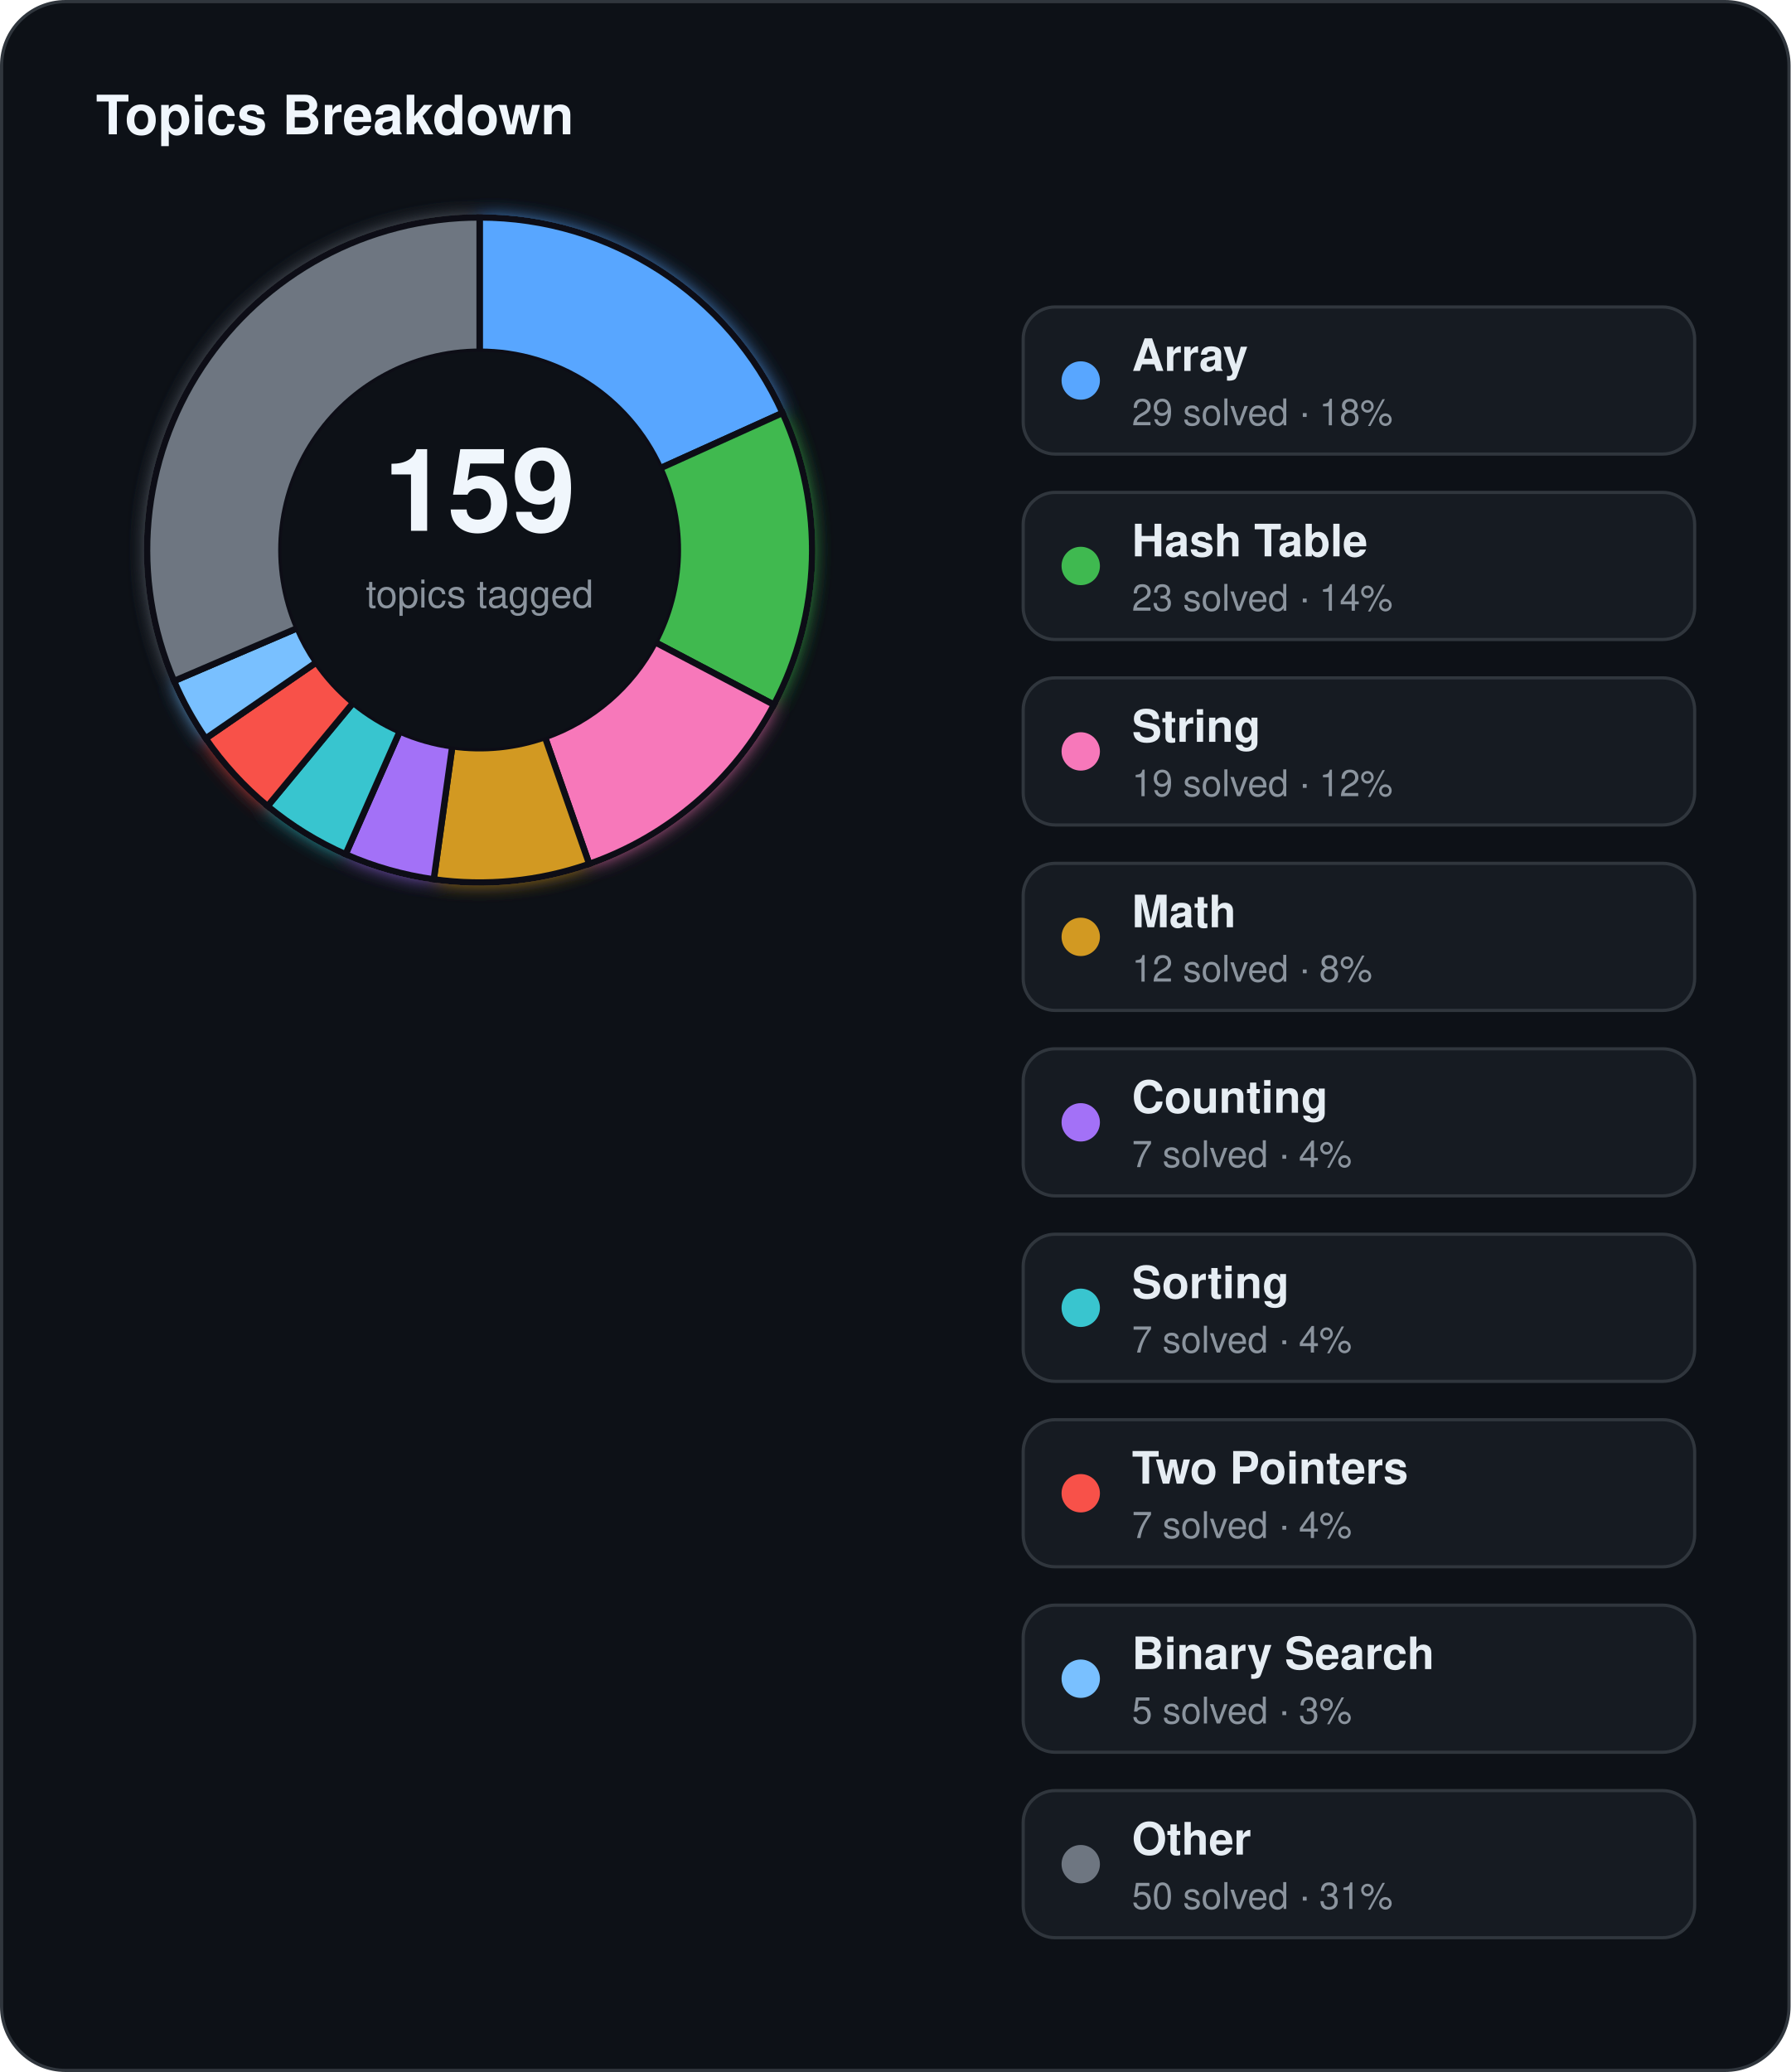
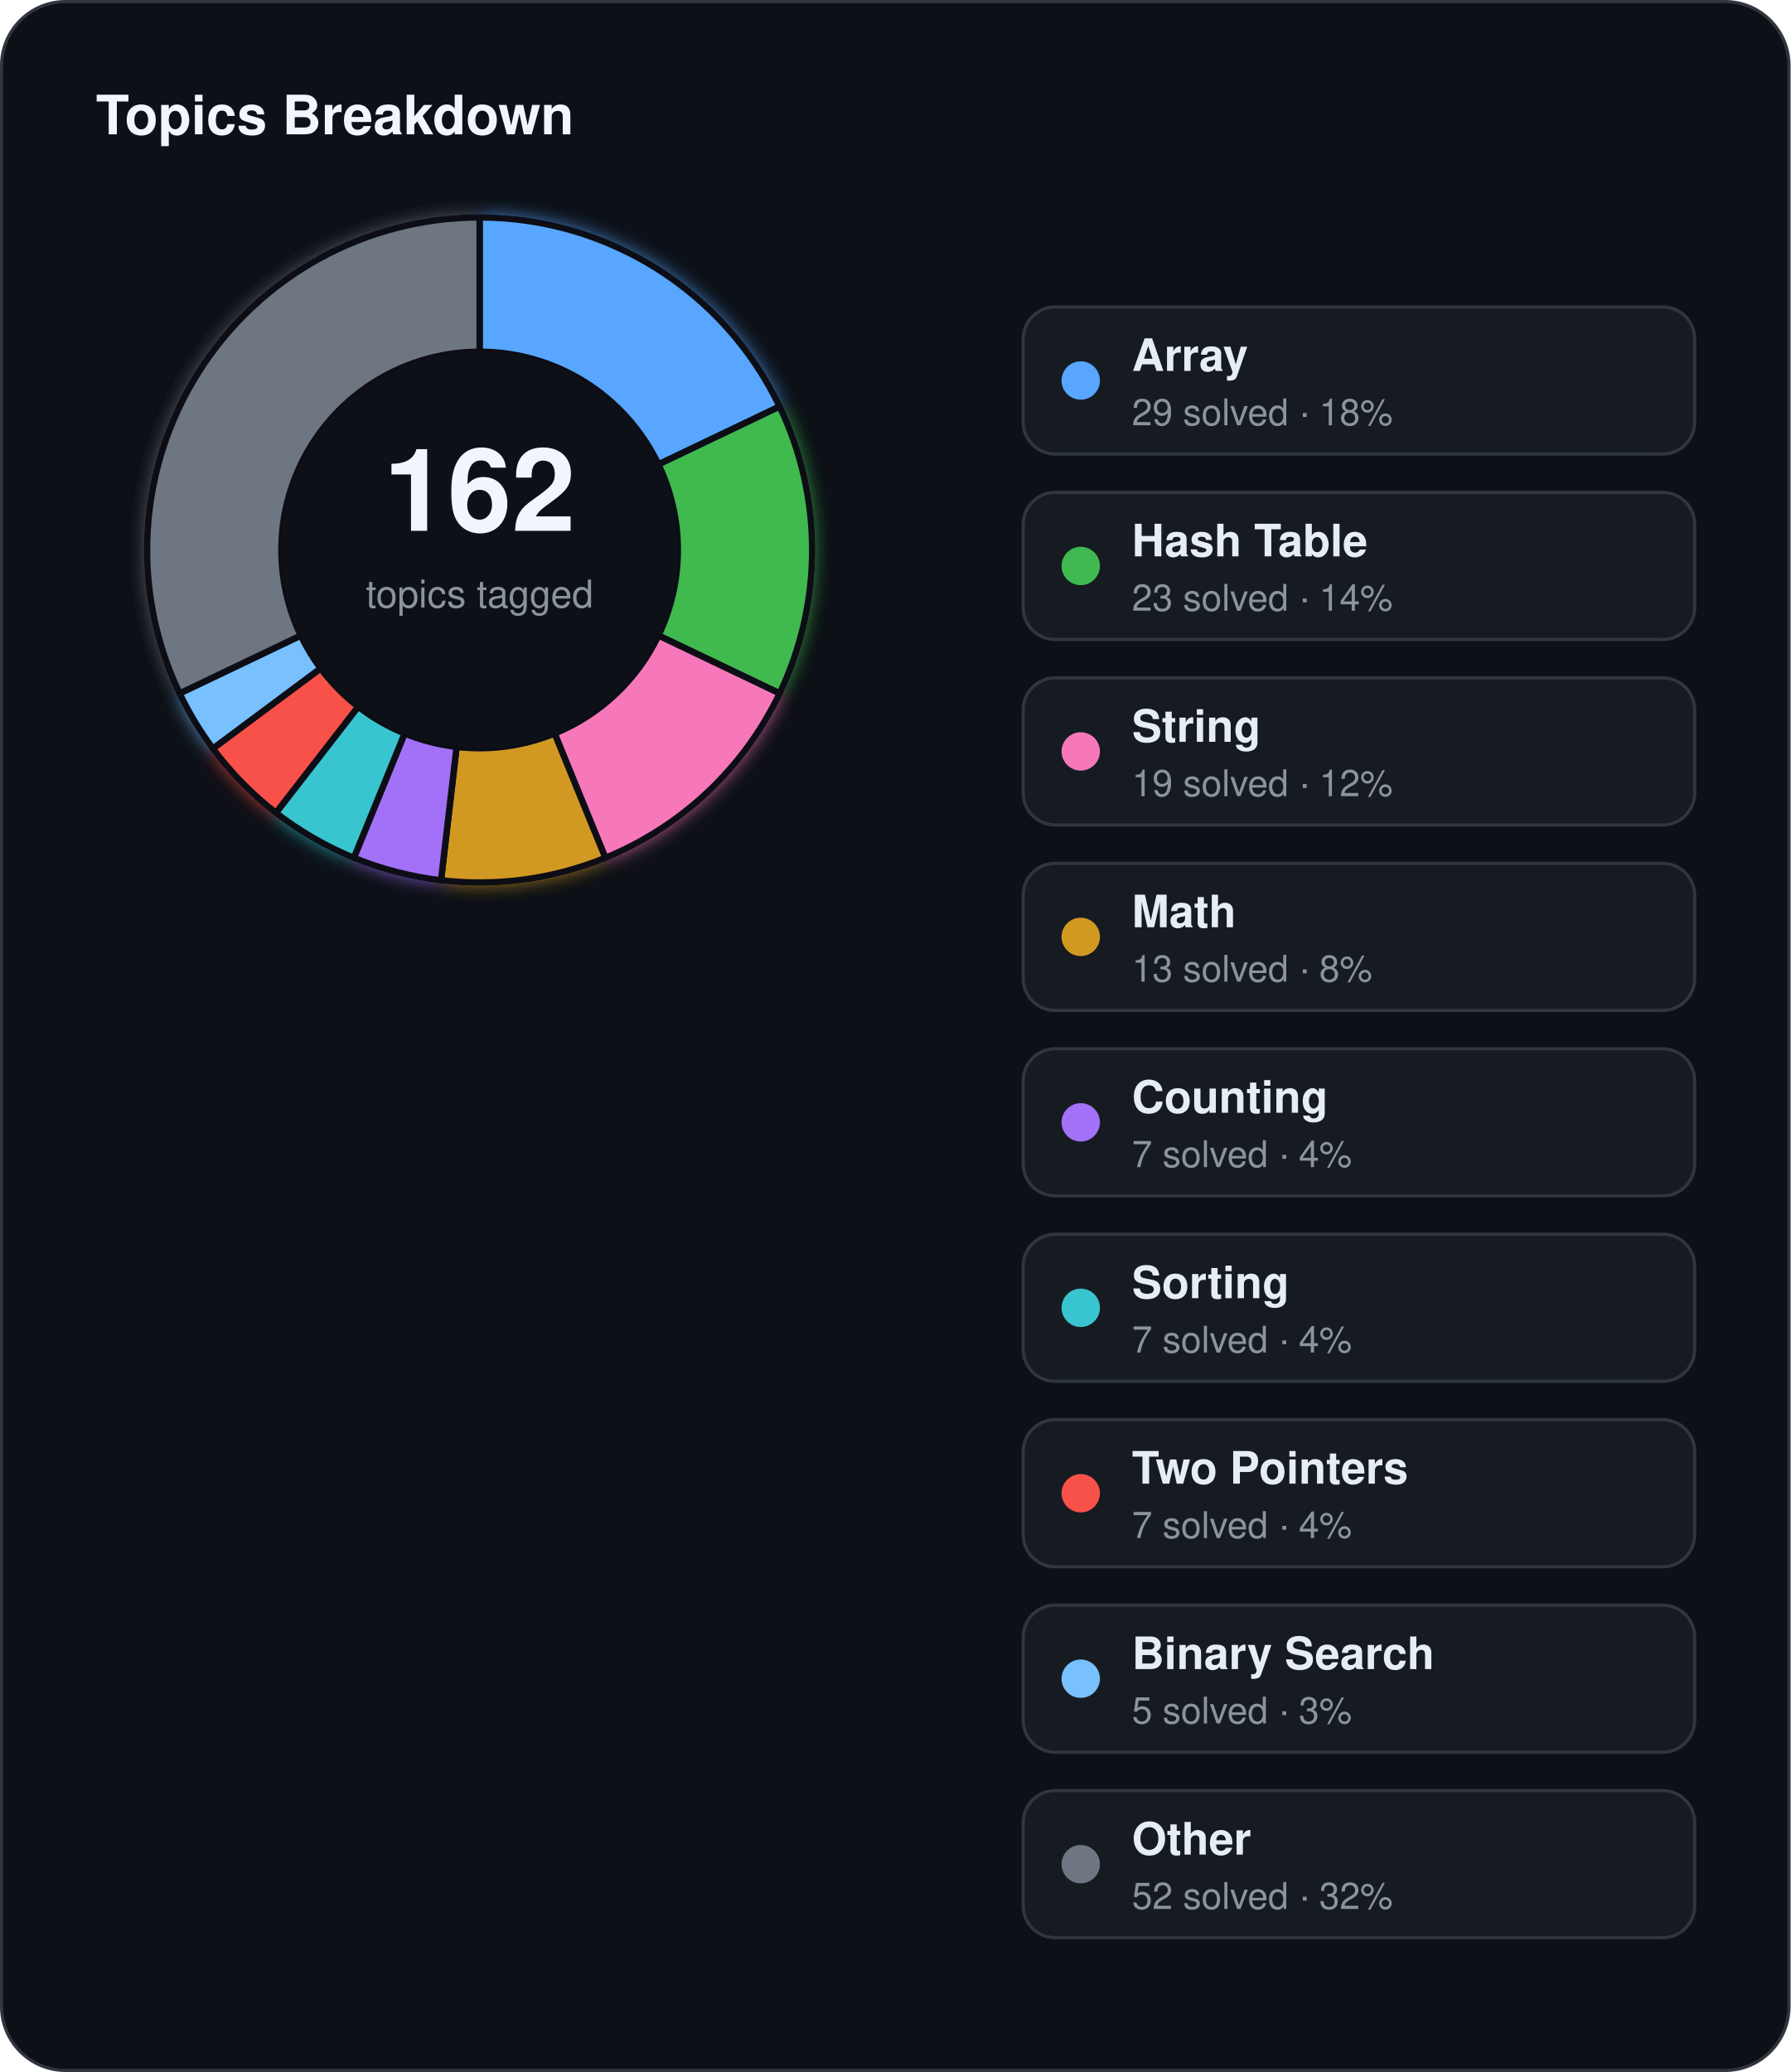
<svg xmlns="http://www.w3.org/2000/svg" width="560" height="648" viewBox="0 0 560 648">
  <defs>
    <filter id="topics-glow" x="-60%" y="-60%" width="220%" height="220%">
      <feGaussianBlur stdDeviation="3" result="blur" />
      <feMerge>
        <feMergeNode in="blur" />
        <feMergeNode in="SourceGraphic" />
      </feMerge>
    </filter>
  </defs>
  <rect x="0.5" y="0.5" width="559" height="647" rx="20" fill="#0d1117" stroke="#30363d" stroke-width="1" />
  <text x="30" y="42" fill="#f0f6fc" font-family="Segoe UI, Helvetica, Arial, sans-serif" font-size="17" font-weight="700">Topics Breakdown</text>
  <g filter="url(#topics-glow)">
-     <path d="M 150.00,68.00 A 104,104 0 0 1 244.76,129.14 L 206.49,146.45 A 62,62 0 0 0 150.00,110.00 Z" fill="#58a6ff" stroke="#0d1117" stroke-width="2" />
-     <path d="M 244.76,129.14 A 104,104 0 0 1 242.05,220.40 L 204.88,200.85 A 62,62 0 0 0 206.49,146.45 Z" fill="#3fb950" stroke="#0d1117" stroke-width="2" />
-     <path d="M 242.05,220.40 A 104,104 0 0 1 184.28,270.19 L 170.44,230.54 A 62,62 0 0 0 204.88,200.85 Z" fill="#f778ba" stroke="#0d1117" stroke-width="2" />
-     <path d="M 184.28,270.19 A 104,104 0 0 1 135.66,275.01 L 141.45,233.41 A 62,62 0 0 0 170.44,230.54 Z" fill="#d29922" stroke="#0d1117" stroke-width="2" />
-     <path d="M 135.66,275.01 A 104,104 0 0 1 108.08,267.18 L 125.01,228.74 A 62,62 0 0 0 141.45,233.41 Z" fill="#a371f7" stroke="#0d1117" stroke-width="2" />
-     <path d="M 108.08,267.18 A 104,104 0 0 1 83.68,252.11 L 110.46,219.76 A 62,62 0 0 0 125.01,228.74 Z" fill="#39c5cf" stroke="#0d1117" stroke-width="2" />
-     <path d="M 83.68,252.11 A 104,104 0 0 1 64.32,230.95 L 98.92,207.14 A 62,62 0 0 0 110.46,219.76 Z" fill="#f85149" stroke="#0d1117" stroke-width="2" />
-     <path d="M 64.32,230.95 A 104,104 0 0 1 54.42,212.98 L 93.02,196.43 A 62,62 0 0 0 98.92,207.14 Z" fill="#79c0ff" stroke="#0d1117" stroke-width="2" />
-     <path d="M 54.42,212.98 A 104,104 0 0 1 150.00,68.00 L 150.00,110.00 A 62,62 0 0 0 93.02,196.43 Z" fill="#6e7681" stroke="#0d1117" stroke-width="2" />
+     <path d="M 150.00,68.00 A 104,104 0 0 1 243.83,127.14 L 205.93,145.25 A 62,62 0 0 0 150.00,110.00 Z" fill="#58a6ff" stroke="#0d1117" stroke-width="2" />
+     <path d="M 243.83,127.14 A 104,104 0 0 1 243.83,216.86 L 205.93,198.75 A 62,62 0 0 0 205.93,145.25 Z" fill="#3fb950" stroke="#0d1117" stroke-width="2" />
+     <path d="M 243.83,216.86 A 104,104 0 0 1 189.33,268.28 L 173.45,229.39 A 62,62 0 0 0 205.93,198.75 Z" fill="#f778ba" stroke="#0d1117" stroke-width="2" />
+     <path d="M 189.33,268.28 A 104,104 0 0 1 137.93,275.30 L 142.80,233.58 A 62,62 0 0 0 173.45,229.39 Z" fill="#d29922" stroke="#0d1117" stroke-width="2" />
+     <path d="M 137.93,275.30 A 104,104 0 0 1 110.67,268.28 L 126.55,229.39 A 62,62 0 0 0 142.80,233.58 Z" fill="#a371f7" stroke="#0d1117" stroke-width="2" />
+     <path d="M 110.67,268.28 A 104,104 0 0 1 86.29,254.20 L 112.02,221.00 A 62,62 0 0 0 126.55,229.39 Z" fill="#39c5cf" stroke="#0d1117" stroke-width="2" />
+     <path d="M 86.29,254.20 A 104,104 0 0 1 66.58,234.10 L 100.27,209.02 A 62,62 0 0 0 112.02,221.00 Z" fill="#f85149" stroke="#0d1117" stroke-width="2" />
+     <path d="M 66.58,234.10 A 104,104 0 0 1 56.17,216.86 L 94.07,198.75 A 62,62 0 0 0 100.27,209.02 Z" fill="#79c0ff" stroke="#0d1117" stroke-width="2" />
+     <path d="M 56.17,216.86 A 104,104 0 0 1 150.00,68.00 L 150.00,110.00 A 62,62 0 0 0 94.07,198.75 Z" fill="#6e7681" stroke="#0d1117" stroke-width="2" />
  </g>
  <circle cx="150" cy="172" r="62" fill="#0d1117" />
-   <text x="150" y="166" text-anchor="middle" fill="#f0f6fc" font-family="Segoe UI, Helvetica, Arial, sans-serif" font-size="36" font-weight="700">159</text>
+   <text x="150" y="166" text-anchor="middle" fill="#f0f6fc" font-family="Segoe UI, Helvetica, Arial, sans-serif" font-size="36" font-weight="700">162</text>
  <text x="150" y="190" text-anchor="middle" fill="#8b949e" font-family="Segoe UI, Helvetica, Arial, sans-serif" font-size="12">topics tagged</text>
  <rect x="320" y="96" width="210" height="46" rx="10" fill="#161b22" stroke="#30363d" stroke-width="1" />
  <circle cx="338" cy="119" r="6" fill="#58a6ff" />
  <text x="354" y="116" fill="#e6edf3" font-family="Segoe UI, Helvetica, Arial, sans-serif" font-size="14" font-weight="600">Array</text>
  <text x="354" y="133" fill="#8b949e" font-family="Segoe UI, Helvetica, Arial, sans-serif" font-size="11.5">29 solved · 18%</text>
  <rect x="320" y="154" width="210" height="46" rx="10" fill="#161b22" stroke="#30363d" stroke-width="1" />
  <circle cx="338" cy="177" r="6" fill="#3fb950" />
  <text x="354" y="174" fill="#e6edf3" font-family="Segoe UI, Helvetica, Arial, sans-serif" font-size="14" font-weight="600">Hash Table</text>
  <text x="354" y="191" fill="#8b949e" font-family="Segoe UI, Helvetica, Arial, sans-serif" font-size="11.5">23 solved · 14%</text>
  <rect x="320" y="212" width="210" height="46" rx="10" fill="#161b22" stroke="#30363d" stroke-width="1" />
  <circle cx="338" cy="235" r="6" fill="#f778ba" />
  <text x="354" y="232" fill="#e6edf3" font-family="Segoe UI, Helvetica, Arial, sans-serif" font-size="14" font-weight="600">String</text>
  <text x="354" y="249" fill="#8b949e" font-family="Segoe UI, Helvetica, Arial, sans-serif" font-size="11.5">19 solved · 12%</text>
  <rect x="320" y="270" width="210" height="46" rx="10" fill="#161b22" stroke="#30363d" stroke-width="1" />
  <circle cx="338" cy="293" r="6" fill="#d29922" />
  <text x="354" y="290" fill="#e6edf3" font-family="Segoe UI, Helvetica, Arial, sans-serif" font-size="14" font-weight="600">Math</text>
-   <text x="354" y="307" fill="#8b949e" font-family="Segoe UI, Helvetica, Arial, sans-serif" font-size="11.5">12 solved · 8%</text>
+   <text x="354" y="307" fill="#8b949e" font-family="Segoe UI, Helvetica, Arial, sans-serif" font-size="11.5">13 solved · 8%</text>
  <rect x="320" y="328" width="210" height="46" rx="10" fill="#161b22" stroke="#30363d" stroke-width="1" />
  <circle cx="338" cy="351" r="6" fill="#a371f7" />
  <text x="354" y="348" fill="#e6edf3" font-family="Segoe UI, Helvetica, Arial, sans-serif" font-size="14" font-weight="600">Counting</text>
  <text x="354" y="365" fill="#8b949e" font-family="Segoe UI, Helvetica, Arial, sans-serif" font-size="11.5">7 solved · 4%</text>
  <rect x="320" y="386" width="210" height="46" rx="10" fill="#161b22" stroke="#30363d" stroke-width="1" />
  <circle cx="338" cy="409" r="6" fill="#39c5cf" />
  <text x="354" y="406" fill="#e6edf3" font-family="Segoe UI, Helvetica, Arial, sans-serif" font-size="14" font-weight="600">Sorting</text>
  <text x="354" y="423" fill="#8b949e" font-family="Segoe UI, Helvetica, Arial, sans-serif" font-size="11.5">7 solved · 4%</text>
  <rect x="320" y="444" width="210" height="46" rx="10" fill="#161b22" stroke="#30363d" stroke-width="1" />
  <circle cx="338" cy="467" r="6" fill="#f85149" />
  <text x="354" y="464" fill="#e6edf3" font-family="Segoe UI, Helvetica, Arial, sans-serif" font-size="14" font-weight="600">Two Pointers</text>
  <text x="354" y="481" fill="#8b949e" font-family="Segoe UI, Helvetica, Arial, sans-serif" font-size="11.5">7 solved · 4%</text>
  <rect x="320" y="502" width="210" height="46" rx="10" fill="#161b22" stroke="#30363d" stroke-width="1" />
  <circle cx="338" cy="525" r="6" fill="#79c0ff" />
  <text x="354" y="522" fill="#e6edf3" font-family="Segoe UI, Helvetica, Arial, sans-serif" font-size="14" font-weight="600">Binary Search</text>
  <text x="354" y="539" fill="#8b949e" font-family="Segoe UI, Helvetica, Arial, sans-serif" font-size="11.5">5 solved · 3%</text>
  <rect x="320" y="560" width="210" height="46" rx="10" fill="#161b22" stroke="#30363d" stroke-width="1" />
  <circle cx="338" cy="583" r="6" fill="#6e7681" />
  <text x="354" y="580" fill="#e6edf3" font-family="Segoe UI, Helvetica, Arial, sans-serif" font-size="14" font-weight="600">Other</text>
-   <text x="354" y="597" fill="#8b949e" font-family="Segoe UI, Helvetica, Arial, sans-serif" font-size="11.5">50 solved · 31%</text>
+   <text x="354" y="597" fill="#8b949e" font-family="Segoe UI, Helvetica, Arial, sans-serif" font-size="11.5">52 solved · 32%</text>
</svg>
